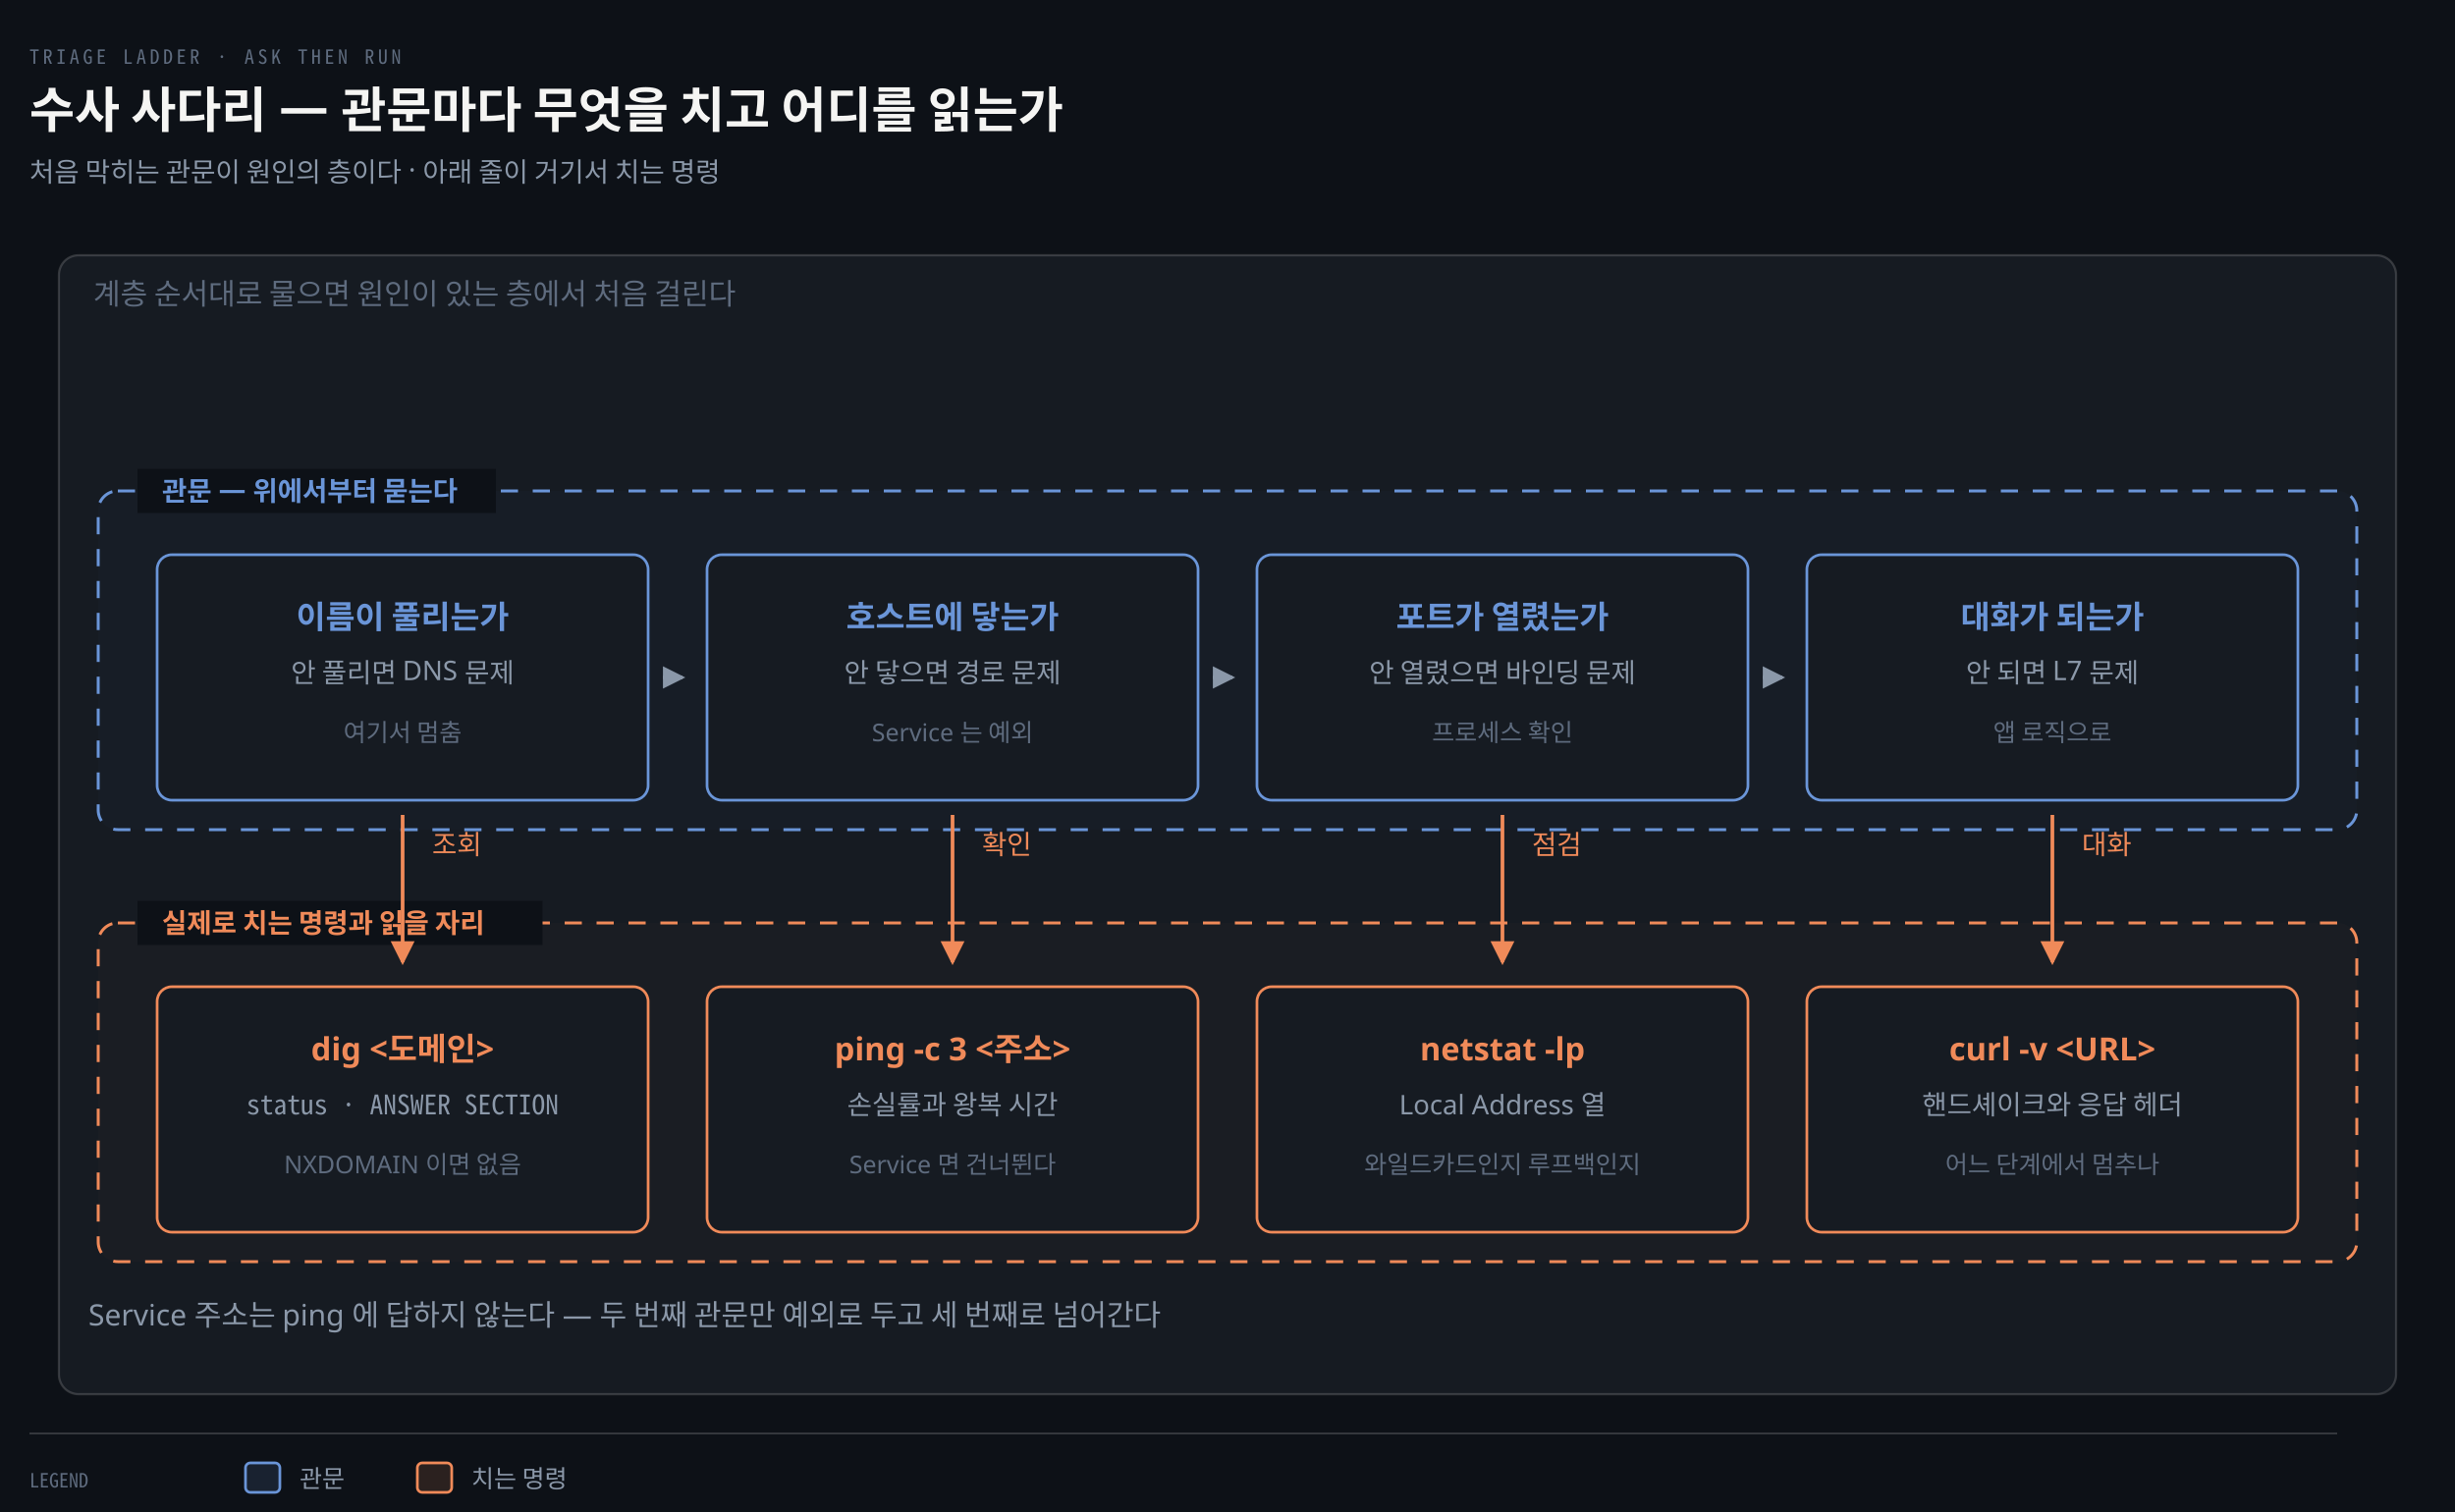
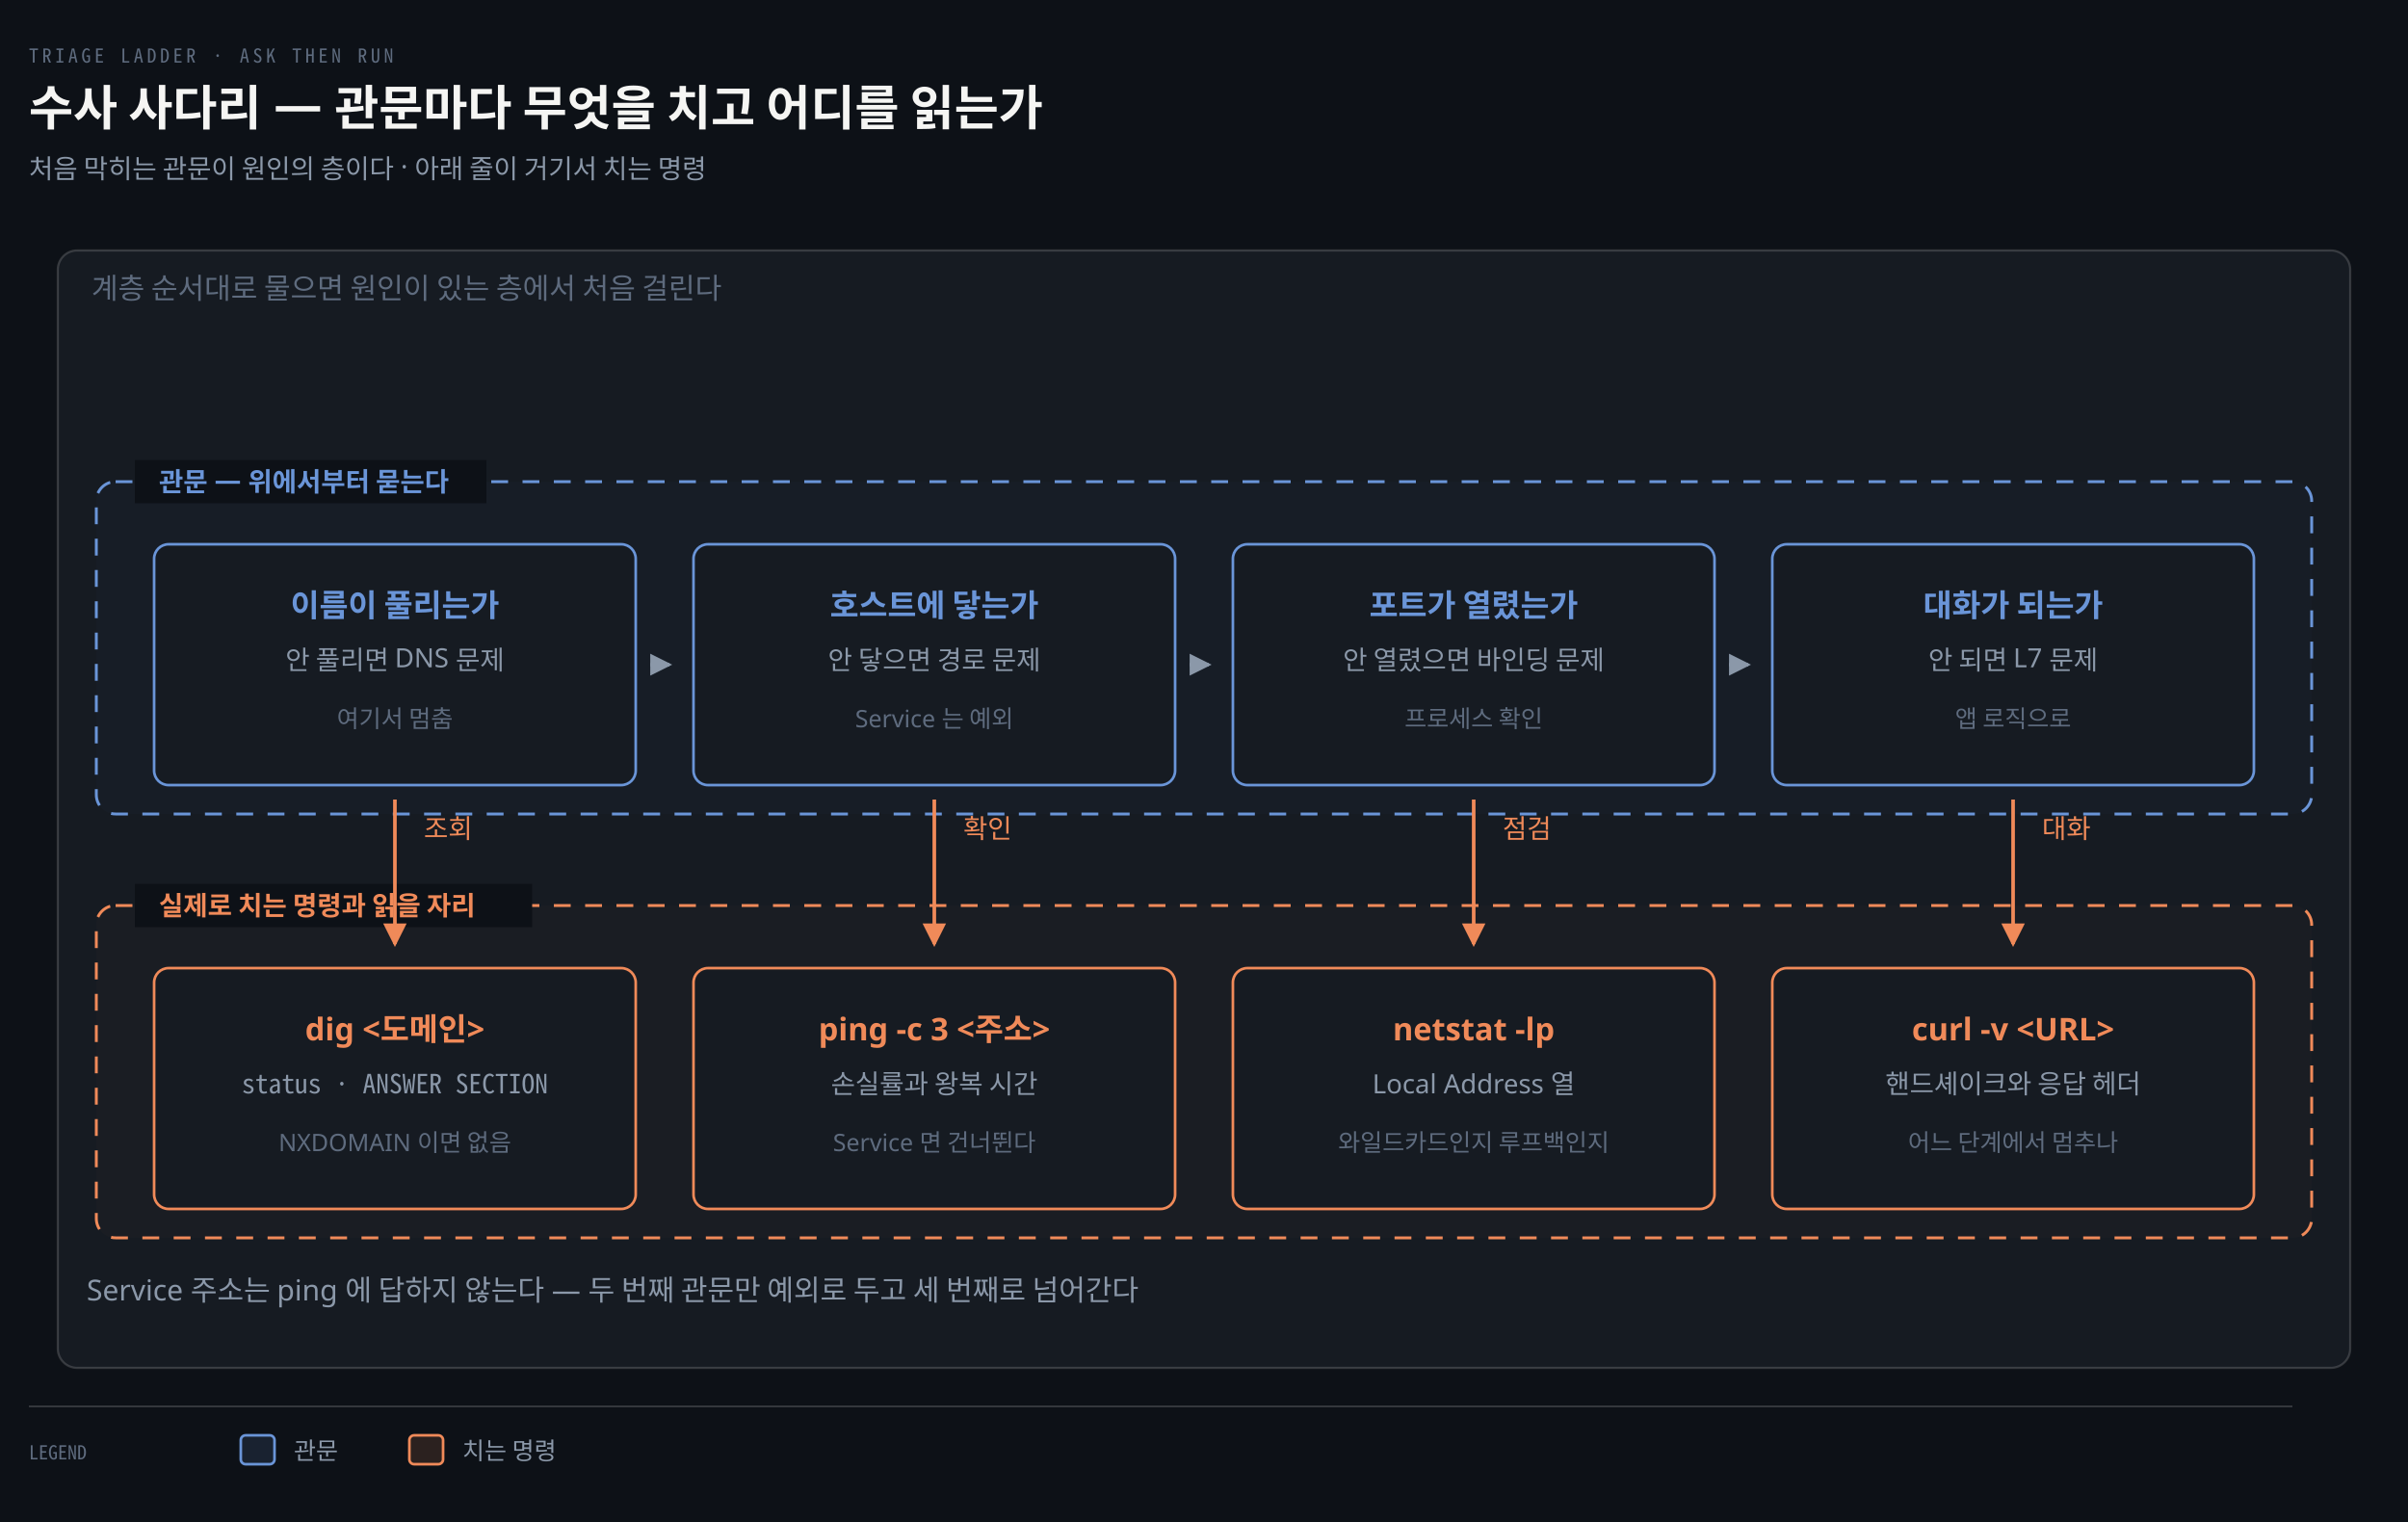
- <svg xmlns="http://www.w3.org/2000/svg" viewBox="0 0 1000 616" width="100%" role="img" aria-labelledby="dt dd">
+ <svg xmlns="http://www.w3.org/2000/svg" viewBox="0 0 1000 632" width="100%" role="img" aria-labelledby="dt dd">
  <defs>
    <marker id="ar" viewBox="0 0 8 8" refX="7" refY="4" markerWidth="6.5" markerHeight="6.5" orient="auto">
      <path d="M0 0 L8 4 L0 8 z" fill="#8B98A9" />
    </marker>
    <marker id="ok" viewBox="0 0 8 8" refX="7" refY="4" markerWidth="6.5" markerHeight="6.5" orient="auto">
      <path d="M0 0 L8 4 L0 8 z" fill="#3FB98C" />
    </marker>
    <marker id="warn" viewBox="0 0 8 8" refX="7" refY="4" markerWidth="6.5" markerHeight="6.5" orient="auto">
      <path d="M0 0 L8 4 L0 8 z" fill="#E3B341" />
    </marker>
    <marker id="bad" viewBox="0 0 8 8" refX="7" refY="4" markerWidth="6.5" markerHeight="6.5" orient="auto">
      <path d="M0 0 L8 4 L0 8 z" fill="#F0616D" />
    </marker>
    <marker id="info" viewBox="0 0 8 8" refX="7" refY="4" markerWidth="6.5" markerHeight="6.5" orient="auto">
      <path d="M0 0 L8 4 L0 8 z" fill="#6A95D8" />
    </marker>
    <marker id="acc" viewBox="0 0 8 8" refX="7" refY="4" markerWidth="6.5" markerHeight="6.5" orient="auto">
      <path d="M0 0 L8 4 L0 8 z" fill="#F08A59" />
    </marker>
    <marker id="soft" viewBox="0 0 8 8" refX="7" refY="4" markerWidth="6.5" markerHeight="6.5" orient="auto">
      <path d="M0 0 L8 4 L0 8 z" fill="#5E6B7E" />
    </marker>
  </defs>
-   <rect width="1000" height="616" fill="#0D1117" />
+   <rect width="1000" height="632" fill="#0D1117" />
  <text x="12" y="26" font-family="'Geist Mono','Noto Sans Mono CJK KR',monospace" font-size="8" letter-spacing="0.18em" fill="#5E6B7E">TRIAGE LADDER · ASK THEN RUN</text>
  <text x="12" y="52" font-family="'Geist','Apple SD Gothic Neo','Noto Sans KR','Malgun Gothic',sans-serif" font-size="20" font-weight="600" fill="#F5F5F3">수사 사다리 — 관문마다 무엇을 치고 어디를 읽는가</text>
  <text x="12" y="74" font-family="'Geist','Apple SD Gothic Neo','Noto Sans KR','Malgun Gothic',sans-serif" font-size="11" fill="#8B98A9">처음 막히는 관문이 원인의 층이다 · 아래 줄이 거기서 치는 명령</text>
  <rect x="24" y="104" width="952" height="464" rx="8" fill="#161B22" stroke="rgba(191,192,192,0.22)" stroke-width="0.9" />
  <text x="38" y="124" text-anchor="start" font-family="'Geist','Apple SD Gothic Neo','Noto Sans KR','Malgun Gothic',sans-serif" font-size="12" font-weight="400" fill="#5E6B7E">계층 순서대로 물으면 원인이 있는 층에서 처음 걸린다</text>
  <rect x="40" y="200" width="920" height="138" rx="8" fill="#6A95D806" stroke="#6A95D8" stroke-width="1.2" stroke-dasharray="7 6" />
  <rect x="56" y="191" width="146" height="18" fill="#0D1117" />
  <text x="66" y="204" text-anchor="start" font-family="'Geist','Apple SD Gothic Neo','Noto Sans KR','Malgun Gothic',sans-serif" font-size="11" font-weight="600" fill="#6A95D8">관문 — 위에서부터 묻는다</text>
  <rect x="40" y="376" width="920" height="138" rx="8" fill="#F08A5906" stroke="#F08A59" stroke-width="1.2" stroke-dasharray="7 6" />
  <rect x="56" y="367" width="165" height="18" fill="#0D1117" />
  <text x="66" y="380" text-anchor="start" font-family="'Geist','Apple SD Gothic Neo','Noto Sans KR','Malgun Gothic',sans-serif" font-size="11" font-weight="600" fill="#F08A59">실제로 치는 명령과 읽을 자리</text>
  <rect x="64" y="226" width="200" height="100" rx="6" fill="#161B22" stroke="#6A95D8" stroke-width="1.1" />
  <text x="164" y="256" text-anchor="middle" font-family="'Geist','Apple SD Gothic Neo','Noto Sans KR','Malgun Gothic',sans-serif" font-size="13" font-weight="600" fill="#6A95D8">이름이 풀리는가</text>
  <text x="164" y="278" text-anchor="middle" font-family="'Geist','Apple SD Gothic Neo','Noto Sans KR','Malgun Gothic',sans-serif" font-size="11" font-weight="400" fill="#8B98A9">안 풀리면 DNS 문제</text>
  <text x="164" y="302" text-anchor="middle" font-family="'Geist','Apple SD Gothic Neo','Noto Sans KR','Malgun Gothic',sans-serif" font-size="10" font-weight="400" fill="#5E6B7E">여기서 멈춤</text>
  <rect x="288" y="226" width="200" height="100" rx="6" fill="#161B22" stroke="#6A95D8" stroke-width="1.1" />
  <text x="388" y="256" text-anchor="middle" font-family="'Geist','Apple SD Gothic Neo','Noto Sans KR','Malgun Gothic',sans-serif" font-size="13" font-weight="600" fill="#6A95D8">호스트에 닿는가</text>
  <text x="388" y="278" text-anchor="middle" font-family="'Geist','Apple SD Gothic Neo','Noto Sans KR','Malgun Gothic',sans-serif" font-size="11" font-weight="400" fill="#8B98A9">안 닿으면 경로 문제</text>
  <text x="388" y="302" text-anchor="middle" font-family="'Geist','Apple SD Gothic Neo','Noto Sans KR','Malgun Gothic',sans-serif" font-size="10" font-weight="400" fill="#5E6B7E">Service 는 예외</text>
  <rect x="512" y="226" width="200" height="100" rx="6" fill="#161B22" stroke="#6A95D8" stroke-width="1.1" />
  <text x="612" y="256" text-anchor="middle" font-family="'Geist','Apple SD Gothic Neo','Noto Sans KR','Malgun Gothic',sans-serif" font-size="13" font-weight="600" fill="#6A95D8">포트가 열렸는가</text>
  <text x="612" y="278" text-anchor="middle" font-family="'Geist','Apple SD Gothic Neo','Noto Sans KR','Malgun Gothic',sans-serif" font-size="11" font-weight="400" fill="#8B98A9">안 열렸으면 바인딩 문제</text>
  <text x="612" y="302" text-anchor="middle" font-family="'Geist','Apple SD Gothic Neo','Noto Sans KR','Malgun Gothic',sans-serif" font-size="10" font-weight="400" fill="#5E6B7E">프로세스 확인</text>
  <rect x="736" y="226" width="200" height="100" rx="6" fill="#161B22" stroke="#6A95D8" stroke-width="1.1" />
  <text x="836" y="256" text-anchor="middle" font-family="'Geist','Apple SD Gothic Neo','Noto Sans KR','Malgun Gothic',sans-serif" font-size="13" font-weight="600" fill="#6A95D8">대화가 되는가</text>
  <text x="836" y="278" text-anchor="middle" font-family="'Geist','Apple SD Gothic Neo','Noto Sans KR','Malgun Gothic',sans-serif" font-size="11" font-weight="400" fill="#8B98A9">안 되면 L7 문제</text>
  <text x="836" y="302" text-anchor="middle" font-family="'Geist','Apple SD Gothic Neo','Noto Sans KR','Malgun Gothic',sans-serif" font-size="10" font-weight="400" fill="#5E6B7E">앱 로직으로</text>
  <rect x="64" y="402" width="200" height="100" rx="6" fill="#161B22" stroke="#F08A59" stroke-width="1.1" />
  <text x="164" y="432" text-anchor="middle" font-family="'Geist','Apple SD Gothic Neo','Noto Sans KR','Malgun Gothic',sans-serif" font-size="13" font-weight="600" fill="#F08A59">dig &lt;도메인&gt;</text>
  <text x="164" y="454" text-anchor="middle" font-family="'Geist Mono','Noto Sans Mono CJK KR',monospace" font-size="11" font-weight="400" fill="#8B98A9">status · ANSWER SECTION</text>
  <text x="164" y="478" text-anchor="middle" font-family="'Geist','Apple SD Gothic Neo','Noto Sans KR','Malgun Gothic',sans-serif" font-size="10" font-weight="400" fill="#5E6B7E">NXDOMAIN 이면 없음</text>
  <rect x="288" y="402" width="200" height="100" rx="6" fill="#161B22" stroke="#F08A59" stroke-width="1.1" />
  <text x="388" y="432" text-anchor="middle" font-family="'Geist','Apple SD Gothic Neo','Noto Sans KR','Malgun Gothic',sans-serif" font-size="13" font-weight="600" fill="#F08A59">ping -c 3 &lt;주소&gt;</text>
  <text x="388" y="454" text-anchor="middle" font-family="'Geist','Apple SD Gothic Neo','Noto Sans KR','Malgun Gothic',sans-serif" font-size="11" font-weight="400" fill="#8B98A9">손실률과 왕복 시간</text>
  <text x="388" y="478" text-anchor="middle" font-family="'Geist','Apple SD Gothic Neo','Noto Sans KR','Malgun Gothic',sans-serif" font-size="10" font-weight="400" fill="#5E6B7E">Service 면 건너뛴다</text>
  <rect x="512" y="402" width="200" height="100" rx="6" fill="#161B22" stroke="#F08A59" stroke-width="1.1" />
  <text x="612" y="432" text-anchor="middle" font-family="'Geist','Apple SD Gothic Neo','Noto Sans KR','Malgun Gothic',sans-serif" font-size="13" font-weight="600" fill="#F08A59">netstat -lp</text>
  <text x="612" y="454" text-anchor="middle" font-family="'Geist','Apple SD Gothic Neo','Noto Sans KR','Malgun Gothic',sans-serif" font-size="11" font-weight="400" fill="#8B98A9">Local Address 열</text>
  <text x="612" y="478" text-anchor="middle" font-family="'Geist','Apple SD Gothic Neo','Noto Sans KR','Malgun Gothic',sans-serif" font-size="10" font-weight="400" fill="#5E6B7E">와일드카드인지 루프백인지</text>
  <rect x="736" y="402" width="200" height="100" rx="6" fill="#161B22" stroke="#F08A59" stroke-width="1.1" />
  <text x="836" y="432" text-anchor="middle" font-family="'Geist','Apple SD Gothic Neo','Noto Sans KR','Malgun Gothic',sans-serif" font-size="13" font-weight="600" fill="#F08A59">curl -v &lt;URL&gt;</text>
  <text x="836" y="454" text-anchor="middle" font-family="'Geist','Apple SD Gothic Neo','Noto Sans KR','Malgun Gothic',sans-serif" font-size="11" font-weight="400" fill="#8B98A9">핸드셰이크와 응답 헤더</text>
  <text x="836" y="478" text-anchor="middle" font-family="'Geist','Apple SD Gothic Neo','Noto Sans KR','Malgun Gothic',sans-serif" font-size="10" font-weight="400" fill="#5E6B7E">어느 단계에서 멈추나</text>
  <path d="M 270 276 L 278 276" fill="none" stroke="#8B98A9" stroke-width="1.4" marker-end="url(#ar)" />
  <path d="M 494 276 L 502 276" fill="none" stroke="#8B98A9" stroke-width="1.4" marker-end="url(#ar)" />
  <path d="M 718 276 L 726 276" fill="none" stroke="#8B98A9" stroke-width="1.4" marker-end="url(#ar)" />
  <path d="M 164 332 L 164 392" fill="none" stroke="#F08A59" stroke-width="1.5" marker-end="url(#acc)" />
  <text x="176" y="348" text-anchor="start" font-family="'Geist','Apple SD Gothic Neo','Noto Sans KR','Malgun Gothic',sans-serif" font-size="11" font-weight="400" fill="#F08A59">조회</text>
  <path d="M 388 332 L 388 392" fill="none" stroke="#F08A59" stroke-width="1.5" marker-end="url(#acc)" />
  <text x="400" y="348" text-anchor="start" font-family="'Geist','Apple SD Gothic Neo','Noto Sans KR','Malgun Gothic',sans-serif" font-size="11" font-weight="400" fill="#F08A59">확인</text>
  <path d="M 612 332 L 612 392" fill="none" stroke="#F08A59" stroke-width="1.5" marker-end="url(#acc)" />
  <text x="624" y="348" text-anchor="start" font-family="'Geist','Apple SD Gothic Neo','Noto Sans KR','Malgun Gothic',sans-serif" font-size="11" font-weight="400" fill="#F08A59">점검</text>
  <path d="M 836 332 L 836 392" fill="none" stroke="#F08A59" stroke-width="1.5" marker-end="url(#acc)" />
  <text x="848" y="348" text-anchor="start" font-family="'Geist','Apple SD Gothic Neo','Noto Sans KR','Malgun Gothic',sans-serif" font-size="11" font-weight="400" fill="#F08A59">대화</text>
  <text x="36" y="540" text-anchor="start" font-family="'Geist','Apple SD Gothic Neo','Noto Sans KR','Malgun Gothic',sans-serif" font-size="12" font-weight="400" fill="#8B98A9">Service 주소는 ping 에 답하지 않는다 — 두 번째 관문만 예외로 두고 세 번째로 넘어간다</text>
  <line x1="12" y1="584" x2="952" y2="584" stroke="rgba(191,192,192,0.22)" stroke-width="0.8" />
  <text x="12" y="606" text-anchor="start" font-family="'Geist Mono','Noto Sans Mono CJK KR',monospace" font-size="8" font-weight="400" fill="#5E6B7E">LEGEND</text>
  <rect x="100" y="596" width="14" height="12" rx="2" fill="#6A95D822" stroke="#6A95D8" stroke-width="1.1" />
  <text x="122" y="606" text-anchor="start" font-family="'Geist','Apple SD Gothic Neo','Noto Sans KR','Malgun Gothic',sans-serif" font-size="10" font-weight="400" fill="#8B98A9">관문</text>
  <rect x="170" y="596" width="14" height="12" rx="2" fill="#F08A5922" stroke="#F08A59" stroke-width="1.1" />
  <text x="192" y="606" text-anchor="start" font-family="'Geist','Apple SD Gothic Neo','Noto Sans KR','Malgun Gothic',sans-serif" font-size="10" font-weight="400" fill="#8B98A9">치는 명령</text>
</svg>
